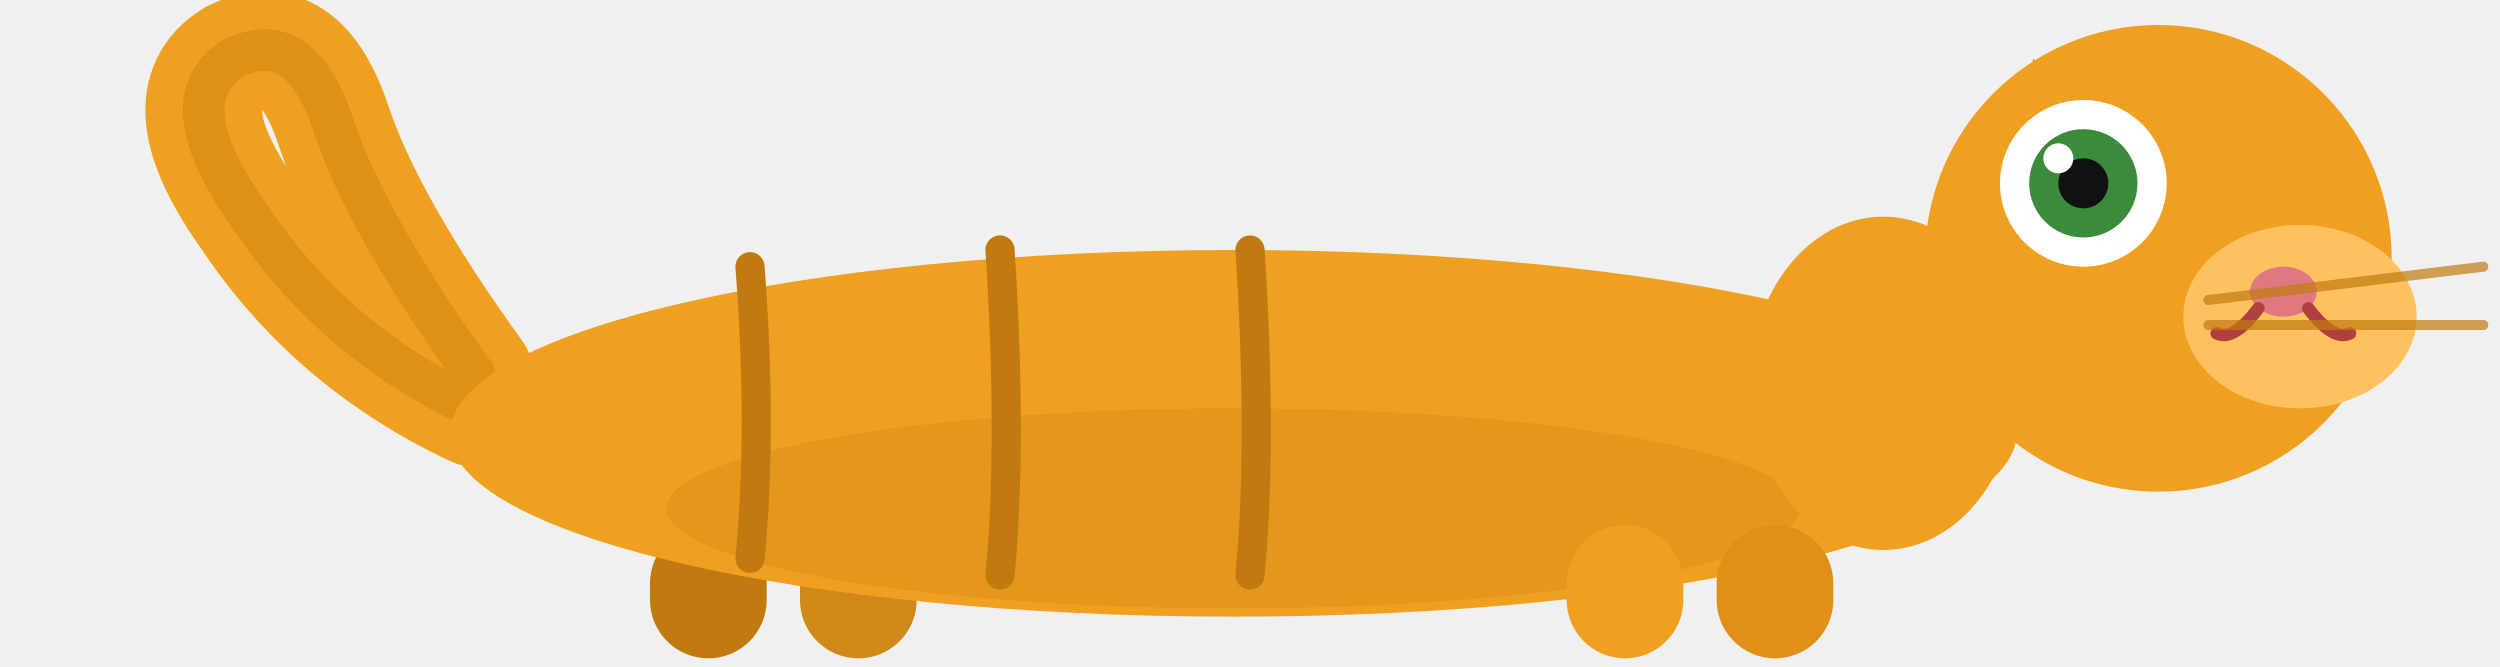
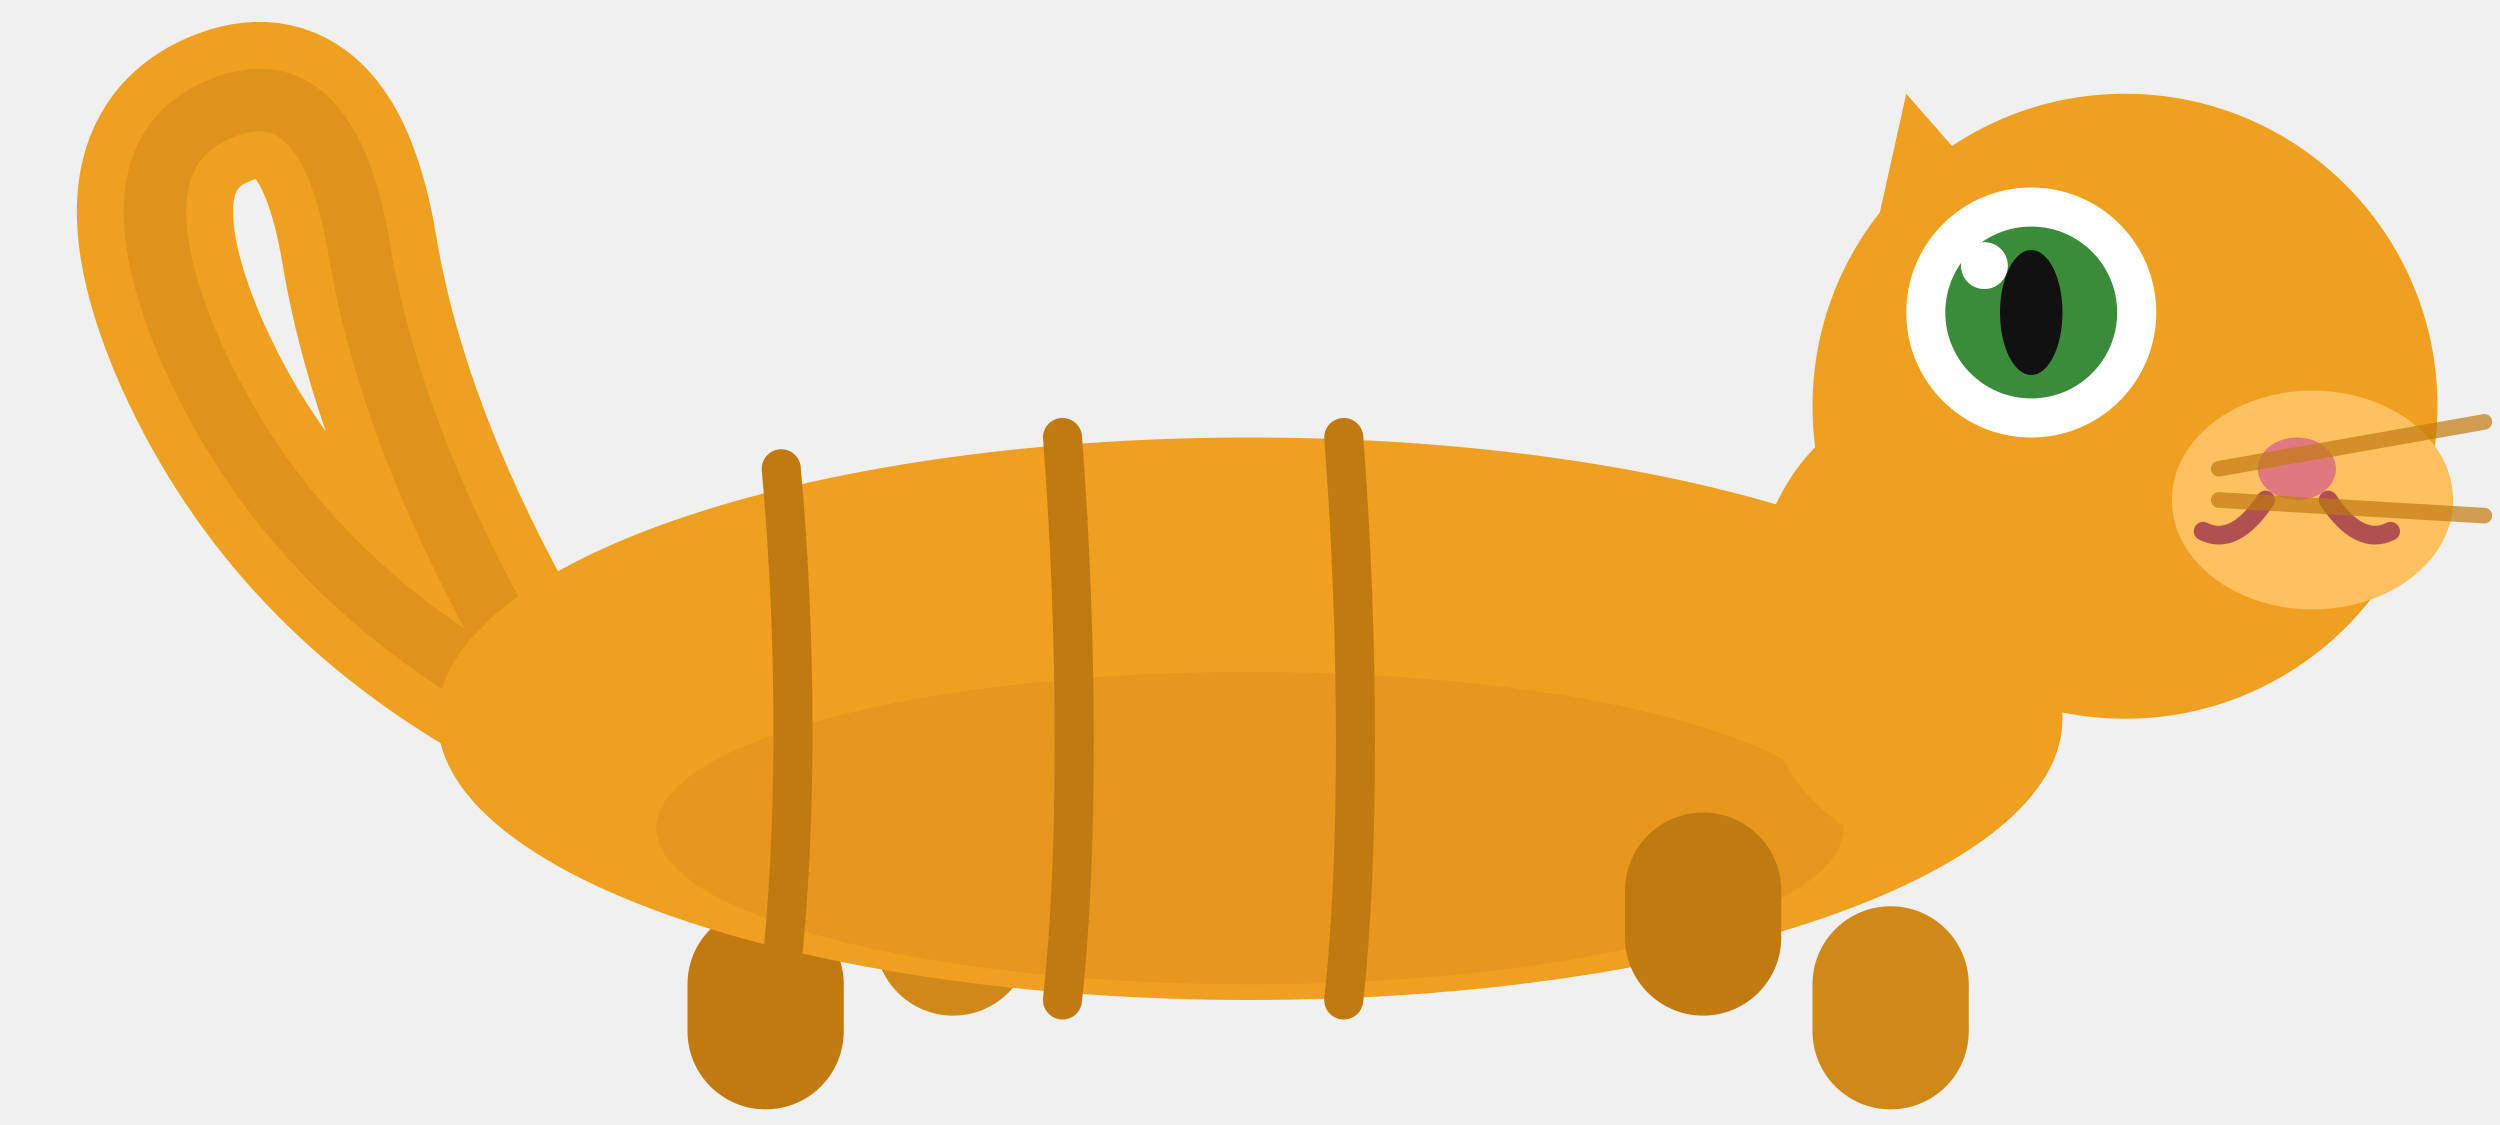
- <svg xmlns="http://www.w3.org/2000/svg" viewBox="0 0 300 80" width="300" height="80" role="img" aria-label="orange tabby cat walking">
-   <style>
- .g{animation:bob .6s ease-in-out infinite}
- .la{animation:la .6s ease-in-out infinite}
- .lb{animation:lb .6s ease-in-out infinite}
- .tw{animation:wag 1.8s ease-in-out infinite;transform-box:fill-box;transform-origin:90% 85%}
- .bl{animation:bl 4s ease-in-out infinite;transform-box:fill-box;transform-origin:50% 50%}
- @keyframes bob{0%,100%{transform:translateY(0)}50%{transform:translateY(-2px)}}
- @keyframes la{0%,100%{transform:translateY(-7px)}50%{transform:translateY(0)}}
- @keyframes lb{0%,100%{transform:translateY(0)}50%{transform:translateY(-7px)}}
- @keyframes wag{0%,100%{transform:rotate(0deg)}50%{transform:rotate(22deg)}}
- @keyframes bl{0%,87%,100%{transform:scaleY(1)}91%{transform:scaleY(.05)}}
- </style>
-   <g class="g">
-     <g class="tw">
-       <path d="M57,49 Q40,41 30,26 Q20,12 28,7 Q36,3 40,15 Q44,27 57,45" stroke="#f0a020" stroke-width="14" fill="none" stroke-linecap="round" />
-       <path d="M57,49 Q40,41 30,26 Q20,12 28,7 Q36,3 40,15 Q44,27 57,45" stroke="#c07a10" stroke-width="5" fill="none" stroke-linecap="round" opacity=".4" />
+ <svg xmlns="http://www.w3.org/2000/svg" viewBox="0 0 160 72" width="160" height="72" role="img" aria-label="orange tabby cat walking">
+   <g>
+     <animateTransform attributeName="transform" type="translate" values="0,0; 0,-2; 0,0; 0,-2; 0,0" dur="0.6s" repeatCount="indefinite" calcMode="spline" keyTimes="0;0.25;0.5;0.75;1" keySplines="0.42 0 0.58 1; 0.42 0 0.58 1; 0.42 0 0.58 1; 0.42 0 0.58 1" />
+     <g>
+       <animateTransform attributeName="transform" type="rotate" values="0 32 44; 14 32 44; 0 32 44" dur="1.8s" repeatCount="indefinite" calcMode="spline" keyTimes="0;0.5;1" keySplines="0.42 0 0.58 1; 0.42 0 0.58 1" />
+       <path d="M32,44 Q18,36 12,22 Q7,10 14,7 Q21,4 23,16 Q25,28 33,42" stroke="#f0a020" stroke-width="10" fill="none" stroke-linecap="round" />
+       <path d="M32,44 Q18,36 12,22 Q7,10 14,7 Q21,4 23,16 Q25,28 33,42" stroke="#c07a10" stroke-width="4" fill="none" stroke-linecap="round" opacity="0.35" />
    </g>
-     <rect class="lb" x="78" y="63" width="14" height="16" rx="7" fill="#c07a10" />
-     <rect class="la" x="96" y="63" width="14" height="16" rx="7" fill="#d08818" />
-     <ellipse cx="148" cy="52" rx="94" ry="22" fill="#f0a020" />
-     <ellipse cx="148" cy="61" rx="68" ry="12" fill="#c07a10" opacity=".25" />
-     <path d="M90,32 C91,45 91,57 90,67" stroke="#c07a10" stroke-width="3.5" fill="none" stroke-linecap="round" />
-     <path d="M120,30 C121,45 121,59 120,69" stroke="#c07a10" stroke-width="3.5" fill="none" stroke-linecap="round" />
-     <path d="M150,30 C151,45 151,59 150,69" stroke="#c07a10" stroke-width="3.5" fill="none" stroke-linecap="round" />
-     <rect class="la" x="188" y="63" width="14" height="16" rx="7" fill="#f0a020" />
-     <rect class="lb" x="206" y="63" width="14" height="16" rx="7" fill="#e09018" />
-     <ellipse cx="226" cy="46" rx="16" ry="20" fill="#f0a020" />
-     <polygon points="238,28 244,7 261,25" fill="#f0a020" />
-     <polygon points="240,27 246,13 259,25" fill="#ffbe80" />
-     <polygon points="255,25 261,8 272,24" fill="#f0a020" />
-     <polygon points="257,25 262,14 270,24" fill="#ffbe80" />
-     <circle cx="259" cy="31" r="28" fill="#f0a020" />
-     <ellipse cx="276" cy="38" rx="14" ry="11" fill="#ffc060" />
-     <circle cx="250" cy="22" r="10" fill="white" />
-     <circle cx="250" cy="22" r="6.5" fill="#3a8c3a" class="bl" />
-     <circle cx="250" cy="22" r="3" fill="#111" class="bl" />
-     <circle cx="247" cy="19" r="1.8" fill="white" />
-     <ellipse cx="274" cy="35" rx="4" ry="3" fill="#e07880" />
-     <path d="M271,37 Q268,41 266,40" stroke="#b04040" stroke-width="1.5" fill="none" stroke-linecap="round" />
-     <path d="M277,37 Q280,41 282,40" stroke="#b04040" stroke-width="1.5" fill="none" stroke-linecap="round" />
-     <line x1="265" y1="36" x2="298" y2="32" stroke="#c07a10" stroke-width="1.2" stroke-linecap="round" opacity=".7" />
-     <line x1="265" y1="39" x2="298" y2="39" stroke="#c07a10" stroke-width="1.2" stroke-linecap="round" opacity=".7" />
+     <rect x="44" y="58" width="10" height="13" rx="5" fill="#c07a10">
+       <animate attributeName="y" values="58;52;58" dur="0.6s" repeatCount="indefinite" calcMode="spline" keyTimes="0;0.5;1" keySplines="0.42 0 0.58 1; 0.42 0 0.58 1" />
+     </rect>
+     <rect x="56" y="52" width="10" height="13" rx="5" fill="#d08818">
+       <animate attributeName="y" values="52;58;52" dur="0.6s" repeatCount="indefinite" calcMode="spline" keyTimes="0;0.5;1" keySplines="0.42 0 0.58 1; 0.42 0 0.58 1" />
+     </rect>
+     <ellipse cx="80" cy="46" rx="52" ry="18" fill="#f0a020" />
+     <ellipse cx="80" cy="53" rx="38" ry="10" fill="#c07a10" opacity="0.22" />
+     <path d="M50,30 C51,41 51,53 50,62" stroke="#c07a10" stroke-width="2.5" fill="none" stroke-linecap="round" />
+     <path d="M68,28 C69,41 69,55 68,64" stroke="#c07a10" stroke-width="2.5" fill="none" stroke-linecap="round" />
+     <path d="M86,28 C87,41 87,55 86,64" stroke="#c07a10" stroke-width="2.5" fill="none" stroke-linecap="round" />
+     <rect x="104" y="52" width="10" height="13" rx="5" fill="#c07a10">
+       <animate attributeName="y" values="52;58;52" dur="0.6s" repeatCount="indefinite" calcMode="spline" keyTimes="0;0.5;1" keySplines="0.42 0 0.58 1; 0.42 0 0.58 1" />
+     </rect>
+     <rect x="116" y="58" width="10" height="13" rx="5" fill="#d08818">
+       <animate attributeName="y" values="58;52;58" dur="0.6s" repeatCount="indefinite" calcMode="spline" keyTimes="0;0.5;1" keySplines="0.42 0 0.58 1; 0.42 0 0.58 1" />
+     </rect>
+     <ellipse cx="122" cy="40" rx="10" ry="14" fill="#f0a020" />
+     <polygon points="118,24 122,6 136,22" fill="#f0a020" />
+     <polygon points="120,23 123,11 134,22" fill="#ffa880" />
+     <polygon points="132,22 136,7 146,22" fill="#f0a020" />
+     <polygon points="133,22 137,12 144,22" fill="#ffa880" />
+     <circle cx="136" cy="26" r="20" fill="#f0a020" />
+     <ellipse cx="148" cy="32" rx="9" ry="7" fill="#ffc060" />
+     <circle cx="130" cy="20" r="8" fill="white" />
+     <ellipse cx="130" cy="20" rx="5.5" ry="5.5" fill="#3a8c3a">
+       <animate attributeName="ry" values="5.5;5.5;5.5;0.3;5.5" keyTimes="0;0.82;0.9;0.93;1" calcMode="spline" keySplines="0.42 0 0.58 1; 0.42 0 0.58 1; 0.12 0 0.39 0; 0.61 1 0.88 1" dur="4s" repeatCount="indefinite" />
+     </ellipse>
+     <ellipse cx="130" cy="20" rx="2" ry="4" fill="#111">
+       <animate attributeName="ry" values="4;4;4;0.2;4" keyTimes="0;0.82;0.9;0.93;1" calcMode="spline" keySplines="0.42 0 0.58 1; 0.42 0 0.58 1; 0.12 0 0.39 0; 0.61 1 0.88 1" dur="4s" repeatCount="indefinite" />
+     </ellipse>
+     <circle cx="127" cy="17" r="1.5" fill="white" />
+     <ellipse cx="147" cy="30" rx="2.5" ry="2" fill="#e07880" />
+     <path d="M145,32 Q143,35 141,34" stroke="#b05050" stroke-width="1.2" fill="none" stroke-linecap="round" />
+     <path d="M149,32 Q151,35 153,34" stroke="#b05050" stroke-width="1.2" fill="none" stroke-linecap="round" />
+     <line x1="142" y1="30" x2="159" y2="27" stroke="#c07a10" stroke-width="1" stroke-linecap="round" opacity="0.7" />
+     <line x1="142" y1="32" x2="159" y2="33" stroke="#c07a10" stroke-width="1" stroke-linecap="round" opacity="0.7" />
  </g>
</svg>
